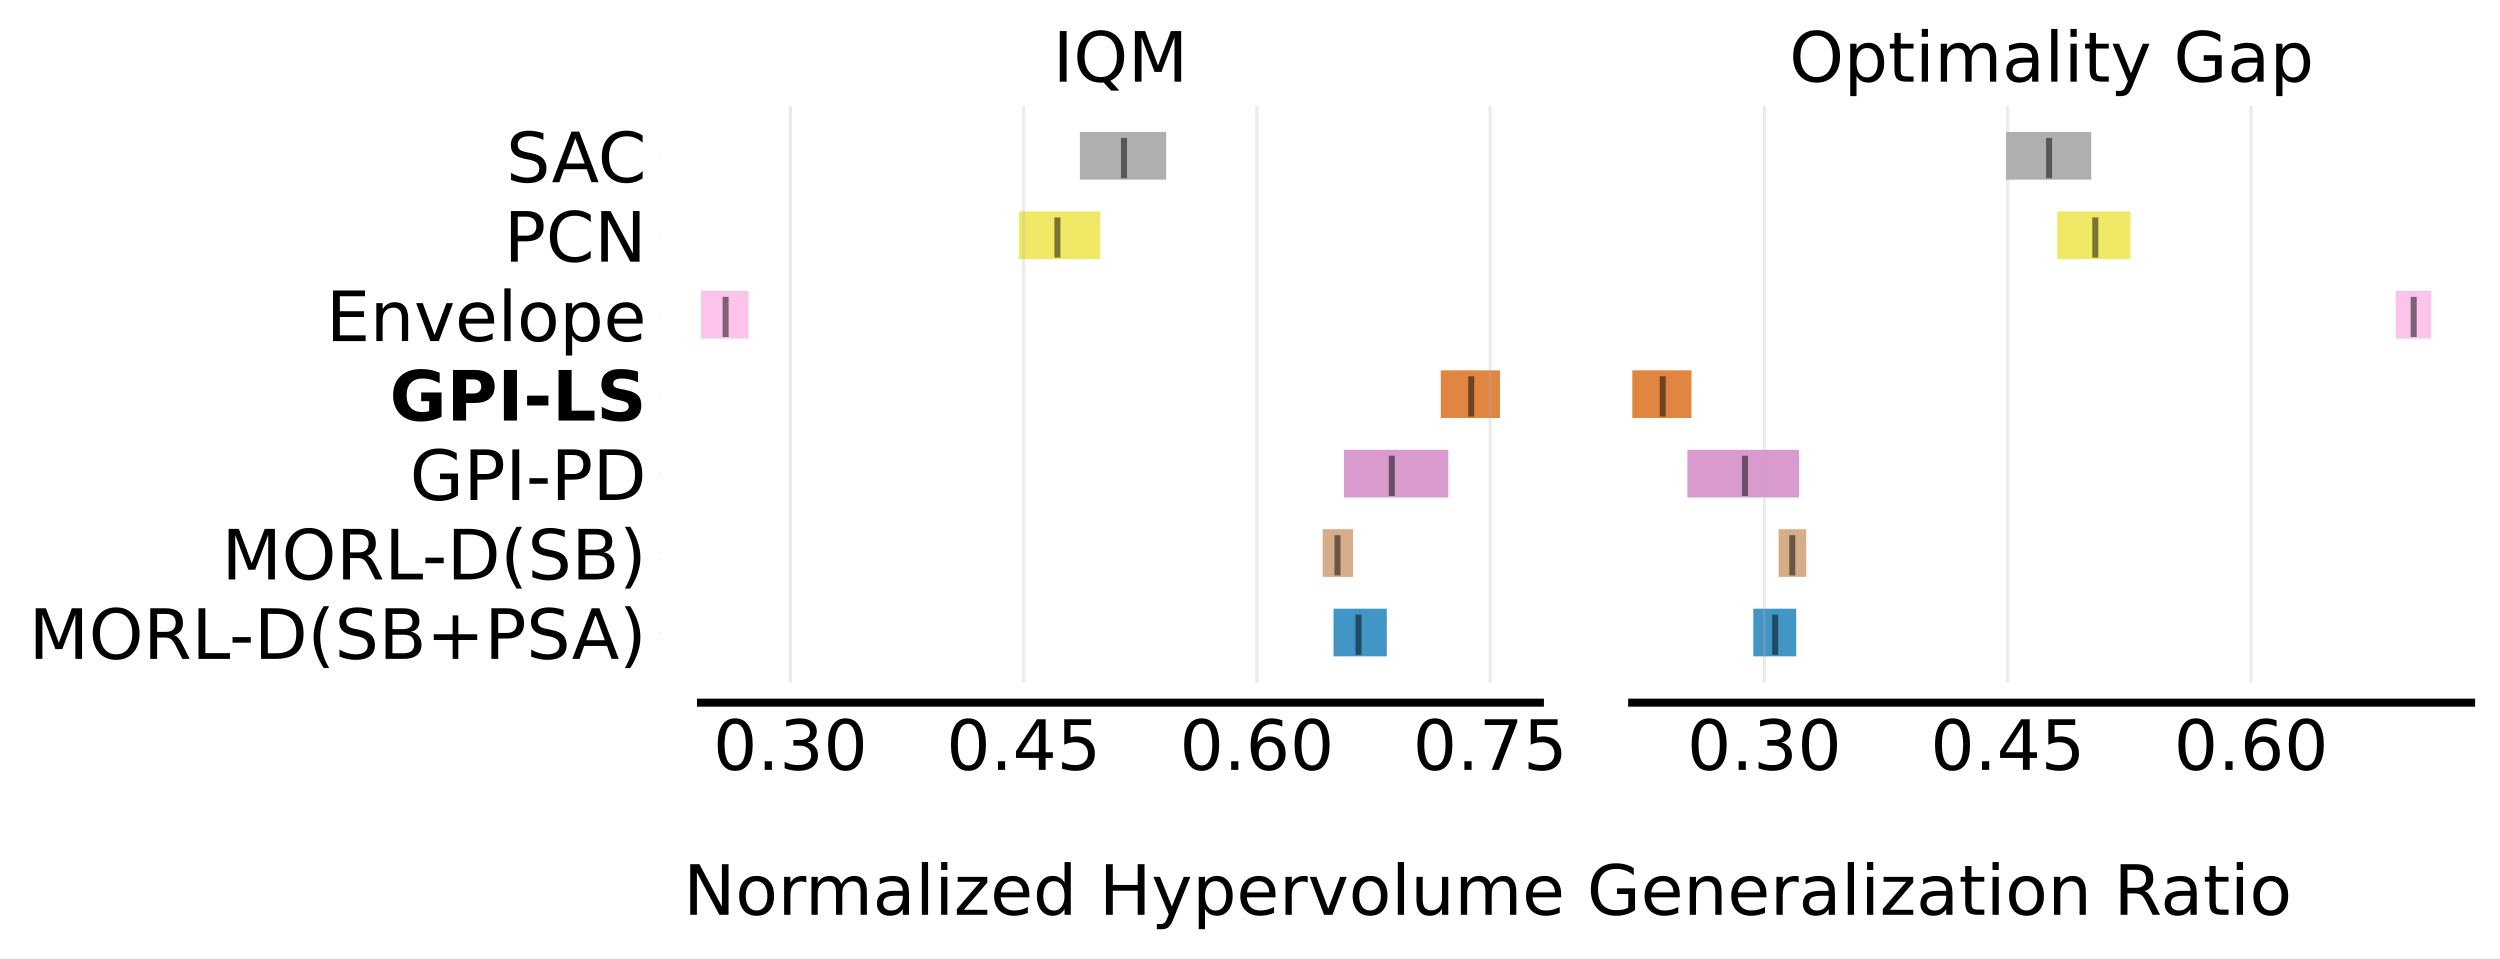
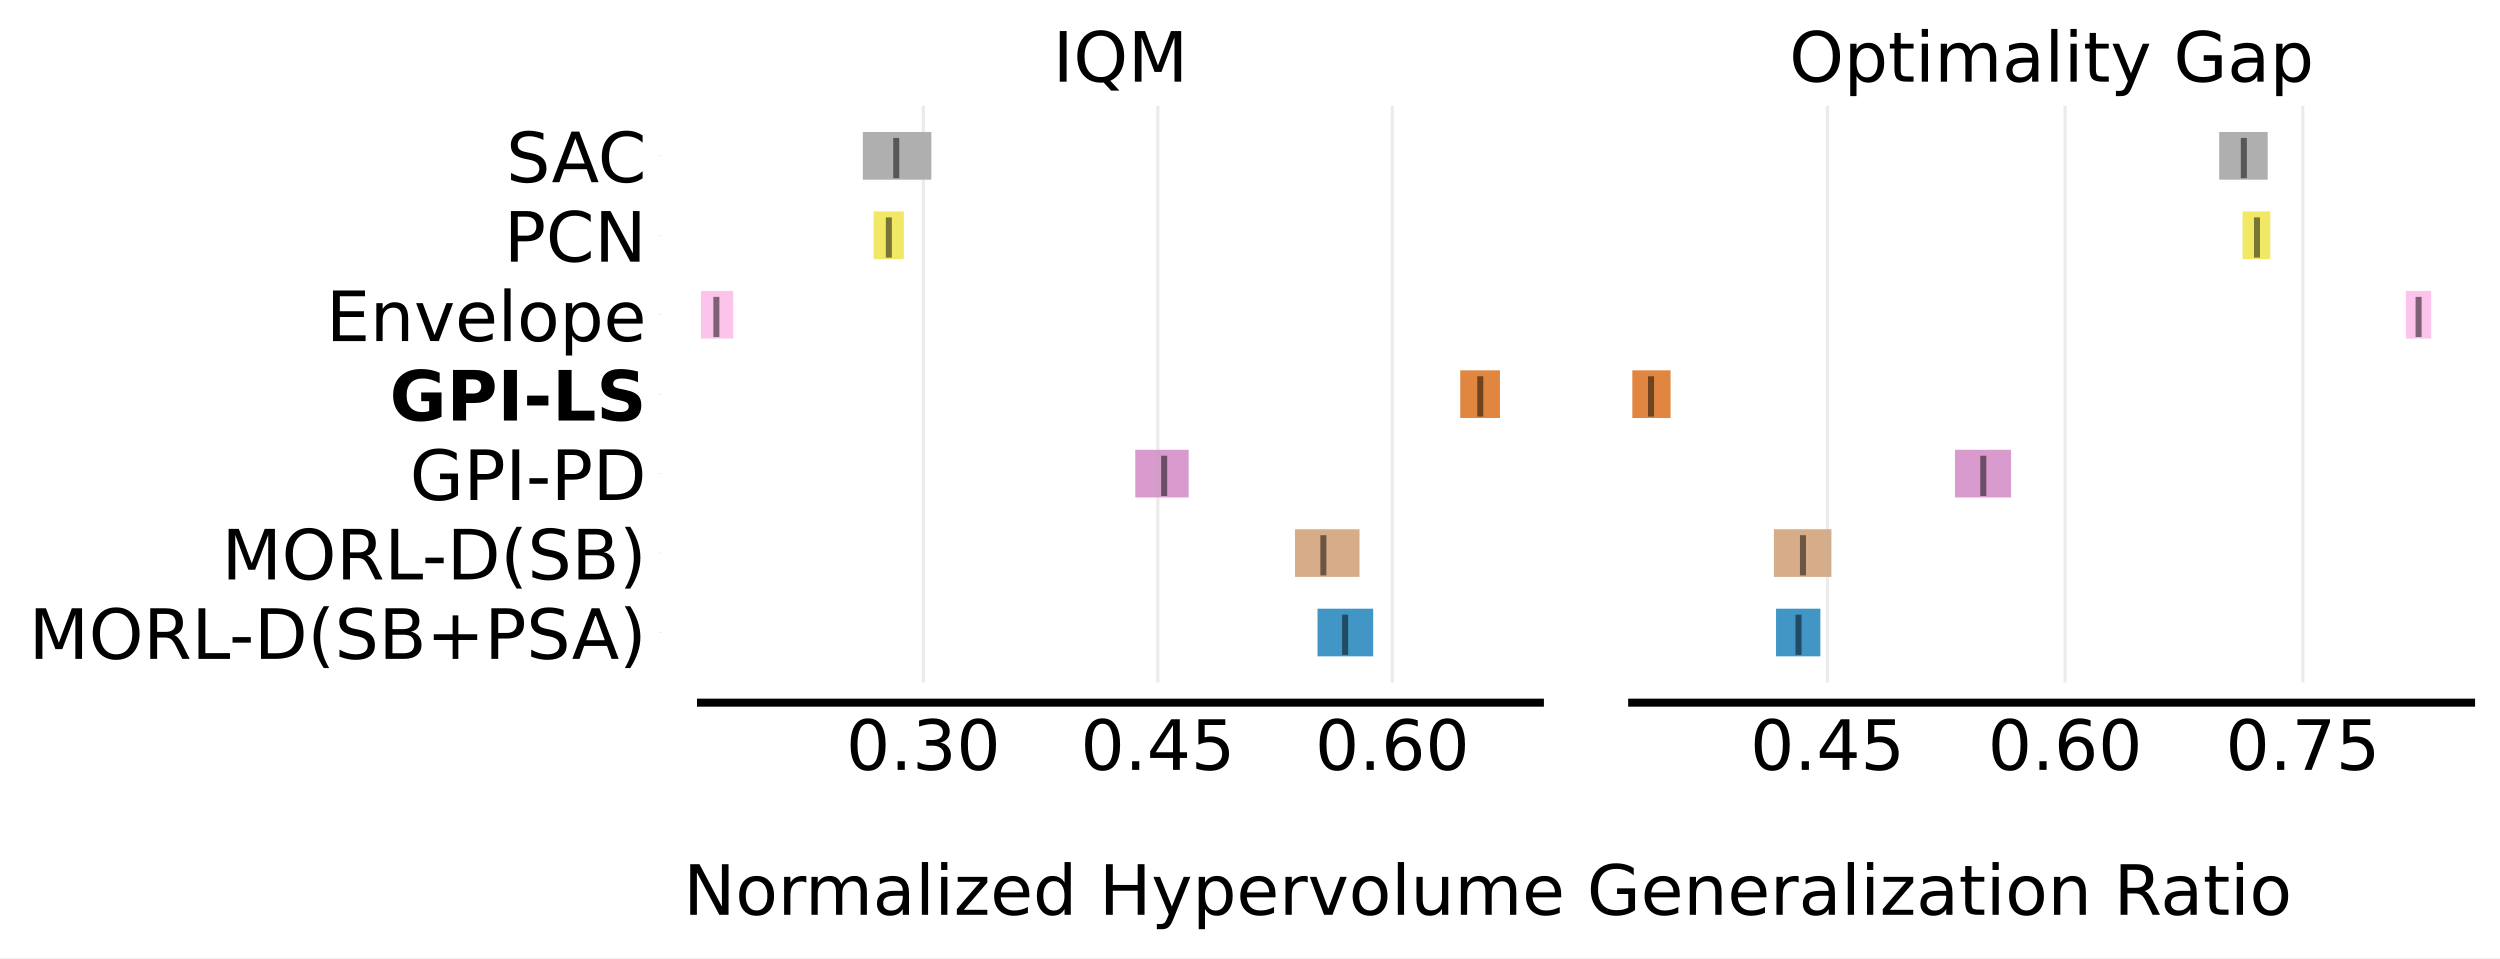
<svg xmlns="http://www.w3.org/2000/svg" xmlns:xlink="http://www.w3.org/1999/xlink" width="622.348pt" height="238.522pt" viewBox="0 0 622.348 238.522" version="1.1">
  <defs>
    <style type="text/css">*{stroke-linejoin: round; stroke-linecap: butt}</style>
  </defs>
  <g id="figure_1">
    <g id="patch_1">
      <path d="M 0 238.522  L 622.348 238.522  L 622.348 -0  L 0 -0  z " style="fill: #ffffff" />
    </g>
    <g id="axes_1">
      <g id="patch_2">
        <path d="M 174.508 169.92  L 383.342 169.92  L 383.342 26.33  L 174.508 26.33  z " style="fill: #ffffff" />
      </g>
      <g id="patch_3">
-         <path d="M 331.965 163.393  L 345.224 163.393  L 345.224 151.526  L 331.965 151.526  z " clip-path="url(#pfc6078302e)" style="fill: #0173b2; opacity: 0.75" />
+         <path d="M 327.982 163.393  L 341.837 163.393  L 341.837 151.526  L 327.982 151.526  z " clip-path="url(#p3b6cd6e5ee)" style="fill: #0173b2; opacity: 0.75" />
      </g>
      <g id="patch_4">
-         <path d="M 329.265 143.615  L 336.816 143.615  L 336.816 131.748  L 329.265 131.748  z " clip-path="url(#pfc6078302e)" style="fill: #ca9161; opacity: 0.75" />
+         <path d="M 322.375 143.615  L 338.439 143.615  L 338.439 131.748  L 322.375 131.748  z " clip-path="url(#p3b6cd6e5ee)" style="fill: #ca9161; opacity: 0.75" />
      </g>
      <g id="patch_5">
-         <path d="M 334.555 123.837  L 360.546 123.837  L 360.546 111.97  L 334.555 111.97  z " clip-path="url(#pfc6078302e)" style="fill: #cc78bc; opacity: 0.75" />
+         <path d="M 282.61 123.837  L 295.907 123.837  L 295.907 111.97  L 282.61 111.97  z " clip-path="url(#p3b6cd6e5ee)" style="fill: #cc78bc; opacity: 0.75" />
      </g>
      <g id="patch_6">
-         <path d="M 358.675 104.058  L 373.398 104.058  L 373.398 92.191  L 358.675 92.191  z " clip-path="url(#pfc6078302e)" style="fill: #d55e00; opacity: 0.75" />
+         <path d="M 363.511 104.058  L 373.398 104.058  L 373.398 92.191  L 363.511 92.191  z " clip-path="url(#p3b6cd6e5ee)" style="fill: #d55e00; opacity: 0.75" />
      </g>
      <g id="patch_7">
-         <path d="M 174.508 84.28  L 186.334 84.28  L 186.334 72.413  L 174.508 72.413  z " clip-path="url(#pfc6078302e)" style="fill: #fbafe4; opacity: 0.75" />
+         <path d="M 174.508 84.28  L 182.525 84.28  L 182.525 72.413  L 174.508 72.413  z " clip-path="url(#p3b6cd6e5ee)" style="fill: #fbafe4; opacity: 0.75" />
      </g>
      <g id="patch_8">
-         <path d="M 253.633 64.502  L 273.909 64.502  L 273.909 52.635  L 253.633 52.635  z " clip-path="url(#pfc6078302e)" style="fill: #ece133; opacity: 0.75" />
+         <path d="M 217.477 64.502  L 225 64.502  L 225 52.635  L 217.477 52.635  z " clip-path="url(#p3b6cd6e5ee)" style="fill: #ece133; opacity: 0.75" />
      </g>
      <g id="patch_9">
-         <path d="M 268.82 44.724  L 290.304 44.724  L 290.304 32.857  L 268.82 32.857  z " clip-path="url(#pfc6078302e)" style="fill: #949494; opacity: 0.75" />
+         <path d="M 214.789 44.724  L 231.854 44.724  L 231.854 32.857  L 214.789 32.857  z " clip-path="url(#p3b6cd6e5ee)" style="fill: #949494; opacity: 0.75" />
      </g>
      <g id="matplotlib.axis_1">
        <g id="xtick_1">
          <g id="line2d_1">
-             <path d="M 196.764 169.92  L 196.764 26.33  " clip-path="url(#pfc6078302e)" style="fill: none; stroke: #b0b0b0; stroke-opacity: 0.25; stroke-width: 0.8; stroke-linecap: square" />
+             <path d="M 229.849 169.92  L 229.849 26.33  " clip-path="url(#p3b6cd6e5ee)" style="fill: none; stroke: #b0b0b0; stroke-opacity: 0.25; stroke-width: 0.8; stroke-linecap: square" />
          </g>
          <g id="line2d_2">
            <defs>
-               <path id="mc281198653" d="M 0 0  L 0 0.1  " style="stroke: #000000; stroke-width: 0.1" />
+               <path id="m5f21272ab8" d="M 0 0  L 0 0.1  " style="stroke: #000000; stroke-width: 0.1" />
            </defs>
            <g>
-               <use xlink:href="#mc281198653" x="196.764" y="174.92" style="stroke: #000000; stroke-width: 0.1" />
+               <use xlink:href="#m5f21272ab8" x="229.849" y="174.92" style="stroke: #000000; stroke-width: 0.1" />
            </g>
          </g>
          <g id="text_1">
-             <g transform="translate(177.5261 191.6498) scale(0.1728 -0.1728)">
+             <g transform="translate(210.6111 191.6498) scale(0.1728 -0.1728)">
              <defs>
                <path id="DejaVuSans-30" d="M 2034 4250  Q 1547 4250 1301 3770  Q 1056 3291 1056 2328  Q 1056 1369 1301 889  Q 1547 409 2034 409  Q 2525 409 2770 889  Q 3016 1369 3016 2328  Q 3016 3291 2770 3770  Q 2525 4250 2034 4250  z M 2034 4750  Q 2819 4750 3233 4129  Q 3647 3509 3647 2328  Q 3647 1150 3233 529  Q 2819 -91 2034 -91  Q 1250 -91 836 529  Q 422 1150 422 2328  Q 422 3509 836 4129  Q 1250 4750 2034 4750  z " transform="scale(0.015625)" />
                <path id="DejaVuSans-2e" d="M 684 794  L 1344 794  L 1344 0  L 684 0  L 684 794  z " transform="scale(0.015625)" />
                <path id="DejaVuSans-33" d="M 2597 2516  Q 3050 2419 3304 2112  Q 3559 1806 3559 1356  Q 3559 666 3084 287  Q 2609 -91 1734 -91  Q 1441 -91 1130 -33  Q 819 25 488 141  L 488 750  Q 750 597 1062 519  Q 1375 441 1716 441  Q 2309 441 2620 675  Q 2931 909 2931 1356  Q 2931 1769 2642 2001  Q 2353 2234 1838 2234  L 1294 2234  L 1294 2753  L 1863 2753  Q 2328 2753 2575 2939  Q 2822 3125 2822 3475  Q 2822 3834 2567 4026  Q 2313 4219 1838 4219  Q 1578 4219 1281 4162  Q 984 4106 628 3988  L 628 4550  Q 988 4650 1302 4700  Q 1616 4750 1894 4750  Q 2613 4750 3031 4423  Q 3450 4097 3450 3541  Q 3450 3153 3228 2886  Q 3006 2619 2597 2516  z " transform="scale(0.015625)" />
              </defs>
              <use xlink:href="#DejaVuSans-30" />
              <use xlink:href="#DejaVuSans-2e" x="63.623" />
              <use xlink:href="#DejaVuSans-33" x="95.41" />
              <use xlink:href="#DejaVuSans-30" x="159.033" />
            </g>
          </g>
        </g>
        <g id="xtick_2">
          <g id="line2d_3">
-             <path d="M 254.824 169.92  L 254.824 26.33  " clip-path="url(#pfc6078302e)" style="fill: none; stroke: #b0b0b0; stroke-opacity: 0.25; stroke-width: 0.8; stroke-linecap: square" />
+             <path d="M 288.224 169.92  L 288.224 26.33  " clip-path="url(#p3b6cd6e5ee)" style="fill: none; stroke: #b0b0b0; stroke-opacity: 0.25; stroke-width: 0.8; stroke-linecap: square" />
          </g>
          <g id="line2d_4">
            <g>
-               <use xlink:href="#mc281198653" x="254.824" y="174.92" style="stroke: #000000; stroke-width: 0.1" />
+               <use xlink:href="#m5f21272ab8" x="288.224" y="174.92" style="stroke: #000000; stroke-width: 0.1" />
            </g>
          </g>
          <g id="text_2">
-             <g transform="translate(235.5868 191.6498) scale(0.1728 -0.1728)">
+             <g transform="translate(268.9861 191.6498) scale(0.1728 -0.1728)">
              <defs>
                <path id="DejaVuSans-34" d="M 2419 4116  L 825 1625  L 2419 1625  L 2419 4116  z M 2253 4666  L 3047 4666  L 3047 1625  L 3713 1625  L 3713 1100  L 3047 1100  L 3047 0  L 2419 0  L 2419 1100  L 313 1100  L 313 1709  L 2253 4666  z " transform="scale(0.015625)" />
                <path id="DejaVuSans-35" d="M 691 4666  L 3169 4666  L 3169 4134  L 1269 4134  L 1269 2991  Q 1406 3038 1543 3061  Q 1681 3084 1819 3084  Q 2600 3084 3056 2656  Q 3513 2228 3513 1497  Q 3513 744 3044 326  Q 2575 -91 1722 -91  Q 1428 -91 1123 -41  Q 819 9 494 109  L 494 744  Q 775 591 1075 516  Q 1375 441 1709 441  Q 2250 441 2565 725  Q 2881 1009 2881 1497  Q 2881 1984 2565 2268  Q 2250 2553 1709 2553  Q 1456 2553 1204 2497  Q 953 2441 691 2322  L 691 4666  z " transform="scale(0.015625)" />
              </defs>
              <use xlink:href="#DejaVuSans-30" />
              <use xlink:href="#DejaVuSans-2e" x="63.623" />
              <use xlink:href="#DejaVuSans-34" x="95.41" />
              <use xlink:href="#DejaVuSans-35" x="159.033" />
            </g>
          </g>
        </g>
        <g id="xtick_3">
          <g id="line2d_5">
-             <path d="M 312.885 169.92  L 312.885 26.33  " clip-path="url(#pfc6078302e)" style="fill: none; stroke: #b0b0b0; stroke-opacity: 0.25; stroke-width: 0.8; stroke-linecap: square" />
+             <path d="M 346.599 169.92  L 346.599 26.33  " clip-path="url(#p3b6cd6e5ee)" style="fill: none; stroke: #b0b0b0; stroke-opacity: 0.25; stroke-width: 0.8; stroke-linecap: square" />
          </g>
          <g id="line2d_6">
            <g>
-               <use xlink:href="#mc281198653" x="312.885" y="174.92" style="stroke: #000000; stroke-width: 0.1" />
+               <use xlink:href="#m5f21272ab8" x="346.599" y="174.92" style="stroke: #000000; stroke-width: 0.1" />
            </g>
          </g>
          <g id="text_3">
-             <g transform="translate(293.6475 191.6498) scale(0.1728 -0.1728)">
+             <g transform="translate(327.361 191.6498) scale(0.1728 -0.1728)">
              <defs>
                <path id="DejaVuSans-36" d="M 2113 2584  Q 1688 2584 1439 2293  Q 1191 2003 1191 1497  Q 1191 994 1439 701  Q 1688 409 2113 409  Q 2538 409 2786 701  Q 3034 994 3034 1497  Q 3034 2003 2786 2293  Q 2538 2584 2113 2584  z M 3366 4563  L 3366 3988  Q 3128 4100 2886 4159  Q 2644 4219 2406 4219  Q 1781 4219 1451 3797  Q 1122 3375 1075 2522  Q 1259 2794 1537 2939  Q 1816 3084 2150 3084  Q 2853 3084 3261 2657  Q 3669 2231 3669 1497  Q 3669 778 3244 343  Q 2819 -91 2113 -91  Q 1303 -91 875 529  Q 447 1150 447 2328  Q 447 3434 972 4092  Q 1497 4750 2381 4750  Q 2619 4750 2861 4703  Q 3103 4656 3366 4563  z " transform="scale(0.015625)" />
              </defs>
              <use xlink:href="#DejaVuSans-30" />
              <use xlink:href="#DejaVuSans-2e" x="63.623" />
              <use xlink:href="#DejaVuSans-36" x="95.41" />
              <use xlink:href="#DejaVuSans-30" x="159.033" />
            </g>
          </g>
        </g>
-         <g id="xtick_4">
-           <g id="line2d_7">
-             <path d="M 370.946 169.92  L 370.946 26.33  " clip-path="url(#pfc6078302e)" style="fill: none; stroke: #b0b0b0; stroke-opacity: 0.25; stroke-width: 0.8; stroke-linecap: square" />
-           </g>
-           <g id="line2d_8">
-             <g>
-               <use xlink:href="#mc281198653" x="370.946" y="174.92" style="stroke: #000000; stroke-width: 0.1" />
-             </g>
-           </g>
-           <g id="text_4">
-             <g transform="translate(351.7083 191.6498) scale(0.1728 -0.1728)">
-               <defs>
-                 <path id="DejaVuSans-37" d="M 525 4666  L 3525 4666  L 3525 4397  L 1831 0  L 1172 0  L 2766 4134  L 525 4134  L 525 4666  z " transform="scale(0.015625)" />
-               </defs>
-               <use xlink:href="#DejaVuSans-30" />
-               <use xlink:href="#DejaVuSans-2e" x="63.623" />
-               <use xlink:href="#DejaVuSans-37" x="95.41" />
-               <use xlink:href="#DejaVuSans-35" x="159.033" />
-             </g>
-           </g>
-         </g>
      </g>
      <g id="matplotlib.axis_2">
        <g id="ytick_1">
-           <g id="line2d_9">
+           <g id="line2d_7">
            <defs>
-               <path id="mb3bf7d1592" d="M 0 0  L -0.1 0  " style="stroke: #000000; stroke-width: 0.1" />
+               <path id="mbfc3650e0e" d="M 0 0  L -0.1 0  " style="stroke: #000000; stroke-width: 0.1" />
            </defs>
            <g>
-               <use xlink:href="#mb3bf7d1592" x="164.508" y="157.459" style="stroke: #000000; stroke-width: 0.1" />
-             </g>
-           </g>
-           <g id="text_5">
+               <use xlink:href="#mbfc3650e0e" x="164.508" y="157.459" style="stroke: #000000; stroke-width: 0.1" />
+             </g>
+           </g>
+           <g id="text_4">
            <g transform="translate(7.2 164.0245) scale(0.1728 -0.1728)">
              <defs>
                <path id="DejaVuSans-4d" d="M 628 4666  L 1569 4666  L 2759 1491  L 3956 4666  L 4897 4666  L 4897 0  L 4281 0  L 4281 4097  L 3078 897  L 2444 897  L 1241 4097  L 1241 0  L 628 0  L 628 4666  z " transform="scale(0.015625)" />
                <path id="DejaVuSans-4f" d="M 2522 4238  Q 1834 4238 1429 3725  Q 1025 3213 1025 2328  Q 1025 1447 1429 934  Q 1834 422 2522 422  Q 3209 422 3611 934  Q 4013 1447 4013 2328  Q 4013 3213 3611 3725  Q 3209 4238 2522 4238  z M 2522 4750  Q 3503 4750 4090 4092  Q 4678 3434 4678 2328  Q 4678 1225 4090 567  Q 3503 -91 2522 -91  Q 1538 -91 948 565  Q 359 1222 359 2328  Q 359 3434 948 4092  Q 1538 4750 2522 4750  z " transform="scale(0.015625)" />
                <path id="DejaVuSans-52" d="M 2841 2188  Q 3044 2119 3236 1894  Q 3428 1669 3622 1275  L 4263 0  L 3584 0  L 2988 1197  Q 2756 1666 2539 1819  Q 2322 1972 1947 1972  L 1259 1972  L 1259 0  L 628 0  L 628 4666  L 2053 4666  Q 2853 4666 3247 4331  Q 3641 3997 3641 3322  Q 3641 2881 3436 2590  Q 3231 2300 2841 2188  z M 1259 4147  L 1259 2491  L 2053 2491  Q 2509 2491 2742 2702  Q 2975 2913 2975 3322  Q 2975 3731 2742 3939  Q 2509 4147 2053 4147  L 1259 4147  z " transform="scale(0.015625)" />
                <path id="DejaVuSans-4c" d="M 628 4666  L 1259 4666  L 1259 531  L 3531 531  L 3531 0  L 628 0  L 628 4666  z " transform="scale(0.015625)" />
                <path id="DejaVuSans-2d" d="M 313 2009  L 1997 2009  L 1997 1497  L 313 1497  L 313 2009  z " transform="scale(0.015625)" />
                <path id="DejaVuSans-44" d="M 1259 4147  L 1259 519  L 2022 519  Q 2988 519 3436 956  Q 3884 1394 3884 2338  Q 3884 3275 3436 3711  Q 2988 4147 2022 4147  L 1259 4147  z M 628 4666  L 1925 4666  Q 3281 4666 3915 4102  Q 4550 3538 4550 2338  Q 4550 1131 3912 565  Q 3275 0 1925 0  L 628 0  L 628 4666  z " transform="scale(0.015625)" />
                <path id="DejaVuSans-28" d="M 1984 4856  Q 1566 4138 1362 3434  Q 1159 2731 1159 2009  Q 1159 1288 1364 580  Q 1569 -128 1984 -844  L 1484 -844  Q 1016 -109 783 600  Q 550 1309 550 2009  Q 550 2706 781 3412  Q 1013 4119 1484 4856  L 1984 4856  z " transform="scale(0.015625)" />
                <path id="DejaVuSans-53" d="M 3425 4513  L 3425 3897  Q 3066 4069 2747 4153  Q 2428 4238 2131 4238  Q 1616 4238 1336 4038  Q 1056 3838 1056 3469  Q 1056 3159 1242 3001  Q 1428 2844 1947 2747  L 2328 2669  Q 3034 2534 3370 2195  Q 3706 1856 3706 1288  Q 3706 609 3251 259  Q 2797 -91 1919 -91  Q 1588 -91 1214 -16  Q 841 59 441 206  L 441 856  Q 825 641 1194 531  Q 1563 422 1919 422  Q 2459 422 2753 634  Q 3047 847 3047 1241  Q 3047 1584 2836 1778  Q 2625 1972 2144 2069  L 1759 2144  Q 1053 2284 737 2584  Q 422 2884 422 3419  Q 422 4038 858 4394  Q 1294 4750 2059 4750  Q 2388 4750 2728 4690  Q 3069 4631 3425 4513  z " transform="scale(0.015625)" />
                <path id="DejaVuSans-42" d="M 1259 2228  L 1259 519  L 2272 519  Q 2781 519 3026 730  Q 3272 941 3272 1375  Q 3272 1813 3026 2020  Q 2781 2228 2272 2228  L 1259 2228  z M 1259 4147  L 1259 2741  L 2194 2741  Q 2656 2741 2882 2914  Q 3109 3088 3109 3444  Q 3109 3797 2882 3972  Q 2656 4147 2194 4147  L 1259 4147  z M 628 4666  L 2241 4666  Q 2963 4666 3353 4366  Q 3744 4066 3744 3513  Q 3744 3084 3544 2831  Q 3344 2578 2956 2516  Q 3422 2416 3680 2098  Q 3938 1781 3938 1306  Q 3938 681 3513 340  Q 3088 0 2303 0  L 628 0  L 628 4666  z " transform="scale(0.015625)" />
                <path id="DejaVuSans-2b" d="M 2944 4013  L 2944 2272  L 4684 2272  L 4684 1741  L 2944 1741  L 2944 0  L 2419 0  L 2419 1741  L 678 1741  L 678 2272  L 2419 2272  L 2419 4013  L 2944 4013  z " transform="scale(0.015625)" />
                <path id="DejaVuSans-50" d="M 1259 4147  L 1259 2394  L 2053 2394  Q 2494 2394 2734 2622  Q 2975 2850 2975 3272  Q 2975 3691 2734 3919  Q 2494 4147 2053 4147  L 1259 4147  z M 628 4666  L 2053 4666  Q 2838 4666 3239 4311  Q 3641 3956 3641 3272  Q 3641 2581 3239 2228  Q 2838 1875 2053 1875  L 1259 1875  L 1259 0  L 628 0  L 628 4666  z " transform="scale(0.015625)" />
                <path id="DejaVuSans-41" d="M 2188 4044  L 1331 1722  L 3047 1722  L 2188 4044  z M 1831 4666  L 2547 4666  L 4325 0  L 3669 0  L 3244 1197  L 1141 1197  L 716 0  L 50 0  L 1831 4666  z " transform="scale(0.015625)" />
                <path id="DejaVuSans-29" d="M 513 4856  L 1013 4856  Q 1481 4119 1714 3412  Q 1947 2706 1947 2009  Q 1947 1309 1714 600  Q 1481 -109 1013 -844  L 513 -844  Q 928 -128 1133 580  Q 1338 1288 1338 2009  Q 1338 2731 1133 3434  Q 928 4138 513 4856  z " transform="scale(0.015625)" />
              </defs>
              <use xlink:href="#DejaVuSans-4d" />
              <use xlink:href="#DejaVuSans-4f" x="86.279" />
              <use xlink:href="#DejaVuSans-52" x="164.99" />
              <use xlink:href="#DejaVuSans-4c" x="234.473" />
              <use xlink:href="#DejaVuSans-2d" x="288.436" />
              <use xlink:href="#DejaVuSans-44" x="324.52" />
              <use xlink:href="#DejaVuSans-28" x="401.521" />
              <use xlink:href="#DejaVuSans-53" x="440.535" />
              <use xlink:href="#DejaVuSans-42" x="504.012" />
              <use xlink:href="#DejaVuSans-2b" x="572.615" />
              <use xlink:href="#DejaVuSans-50" x="656.404" />
              <use xlink:href="#DejaVuSans-53" x="716.707" />
              <use xlink:href="#DejaVuSans-41" x="782.059" />
              <use xlink:href="#DejaVuSans-29" x="850.467" />
            </g>
          </g>
        </g>
        <g id="ytick_2">
-           <g id="line2d_10">
-             <g>
-               <use xlink:href="#mb3bf7d1592" x="164.508" y="137.681" style="stroke: #000000; stroke-width: 0.1" />
-             </g>
-           </g>
-           <g id="text_6">
+           <g id="line2d_8">
+             <g>
+               <use xlink:href="#mbfc3650e0e" x="164.508" y="137.681" style="stroke: #000000; stroke-width: 0.1" />
+             </g>
+           </g>
+           <g id="text_5">
            <g transform="translate(55.2141 144.2463) scale(0.1728 -0.1728)">
              <use xlink:href="#DejaVuSans-4d" />
              <use xlink:href="#DejaVuSans-4f" x="86.279" />
              <use xlink:href="#DejaVuSans-52" x="164.99" />
              <use xlink:href="#DejaVuSans-4c" x="234.473" />
              <use xlink:href="#DejaVuSans-2d" x="288.436" />
              <use xlink:href="#DejaVuSans-44" x="324.52" />
              <use xlink:href="#DejaVuSans-28" x="401.521" />
              <use xlink:href="#DejaVuSans-53" x="440.535" />
              <use xlink:href="#DejaVuSans-42" x="504.012" />
              <use xlink:href="#DejaVuSans-29" x="572.615" />
            </g>
          </g>
        </g>
        <g id="ytick_3">
-           <g id="line2d_11">
-             <g>
-               <use xlink:href="#mb3bf7d1592" x="164.508" y="117.903" style="stroke: #000000; stroke-width: 0.1" />
-             </g>
-           </g>
-           <g id="text_7">
+           <g id="line2d_9">
+             <g>
+               <use xlink:href="#mbfc3650e0e" x="164.508" y="117.903" style="stroke: #000000; stroke-width: 0.1" />
+             </g>
+           </g>
+           <g id="text_6">
            <g transform="translate(102.0429 124.4681) scale(0.1728 -0.1728)">
              <defs>
                <path id="DejaVuSans-47" d="M 3809 666  L 3809 1919  L 2778 1919  L 2778 2438  L 4434 2438  L 4434 434  Q 4069 175 3628 42  Q 3188 -91 2688 -91  Q 1594 -91 976 548  Q 359 1188 359 2328  Q 359 3472 976 4111  Q 1594 4750 2688 4750  Q 3144 4750 3555 4637  Q 3966 4525 4313 4306  L 4313 3634  Q 3963 3931 3569 4081  Q 3175 4231 2741 4231  Q 1884 4231 1454 3753  Q 1025 3275 1025 2328  Q 1025 1384 1454 906  Q 1884 428 2741 428  Q 3075 428 3337 486  Q 3600 544 3809 666  z " transform="scale(0.015625)" />
                <path id="DejaVuSans-49" d="M 628 4666  L 1259 4666  L 1259 0  L 628 0  L 628 4666  z " transform="scale(0.015625)" />
              </defs>
              <use xlink:href="#DejaVuSans-47" />
              <use xlink:href="#DejaVuSans-50" x="77.49" />
              <use xlink:href="#DejaVuSans-49" x="137.793" />
              <use xlink:href="#DejaVuSans-2d" x="167.285" />
              <use xlink:href="#DejaVuSans-50" x="203.369" />
              <use xlink:href="#DejaVuSans-44" x="263.672" />
            </g>
          </g>
        </g>
        <g id="ytick_4">
-           <g id="line2d_12">
-             <g>
-               <use xlink:href="#mb3bf7d1592" x="164.508" y="98.125" style="stroke: #000000; stroke-width: 0.1" />
-             </g>
-           </g>
-           <g id="text_8">
+           <g id="line2d_10">
+             <g>
+               <use xlink:href="#mbfc3650e0e" x="164.508" y="98.125" style="stroke: #000000; stroke-width: 0.1" />
+             </g>
+           </g>
+           <g id="text_7">
            <g transform="translate(97.0047 104.6899) scale(0.1728 -0.1728)">
              <defs>
                <path id="DejaVuSans-Bold-47" d="M 4781 347  Q 4331 128 3847 18  Q 3363 -91 2847 -91  Q 1681 -91 1000 561  Q 319 1213 319 2328  Q 319 3456 1012 4103  Q 1706 4750 2913 4750  Q 3378 4750 3804 4662  Q 4231 4575 4609 4403  L 4609 3438  Q 4219 3659 3833 3768  Q 3447 3878 3059 3878  Q 2341 3878 1952 3476  Q 1563 3075 1563 2328  Q 1563 1588 1938 1184  Q 2313 781 3003 781  Q 3191 781 3352 804  Q 3513 828 3641 878  L 3641 1784  L 2906 1784  L 2906 2591  L 4781 2591  L 4781 347  z " transform="scale(0.015625)" />
                <path id="DejaVuSans-Bold-50" d="M 588 4666  L 2584 4666  Q 3475 4666 3951 4270  Q 4428 3875 4428 3144  Q 4428 2409 3951 2014  Q 3475 1619 2584 1619  L 1791 1619  L 1791 0  L 588 0  L 588 4666  z M 1791 3794  L 1791 2491  L 2456 2491  Q 2806 2491 2997 2661  Q 3188 2831 3188 3144  Q 3188 3456 2997 3625  Q 2806 3794 2456 3794  L 1791 3794  z " transform="scale(0.015625)" />
                <path id="DejaVuSans-Bold-49" d="M 588 4666  L 1791 4666  L 1791 0  L 588 0  L 588 4666  z " transform="scale(0.015625)" />
                <path id="DejaVuSans-Bold-2d" d="M 347 2297  L 2309 2297  L 2309 1388  L 347 1388  L 347 2297  z " transform="scale(0.015625)" />
                <path id="DejaVuSans-Bold-4c" d="M 588 4666  L 1791 4666  L 1791 909  L 3903 909  L 3903 0  L 588 0  L 588 4666  z " transform="scale(0.015625)" />
                <path id="DejaVuSans-Bold-53" d="M 3834 4519  L 3834 3531  Q 3450 3703 3084 3790  Q 2719 3878 2394 3878  Q 1963 3878 1756 3759  Q 1550 3641 1550 3391  Q 1550 3203 1689 3098  Q 1828 2994 2194 2919  L 2706 2816  Q 3484 2659 3812 2340  Q 4141 2022 4141 1434  Q 4141 663 3683 286  Q 3225 -91 2284 -91  Q 1841 -91 1394 -6  Q 947 78 500 244  L 500 1259  Q 947 1022 1364 901  Q 1781 781 2169 781  Q 2563 781 2772 912  Q 2981 1044 2981 1288  Q 2981 1506 2839 1625  Q 2697 1744 2272 1838  L 1806 1941  Q 1106 2091 782 2419  Q 459 2747 459 3303  Q 459 4000 909 4375  Q 1359 4750 2203 4750  Q 2588 4750 2994 4692  Q 3400 4634 3834 4519  z " transform="scale(0.015625)" />
              </defs>
              <use xlink:href="#DejaVuSans-Bold-47" />
              <use xlink:href="#DejaVuSans-Bold-50" x="82.08" />
              <use xlink:href="#DejaVuSans-Bold-49" x="155.371" />
              <use xlink:href="#DejaVuSans-Bold-2d" x="192.578" />
              <use xlink:href="#DejaVuSans-Bold-4c" x="234.082" />
              <use xlink:href="#DejaVuSans-Bold-53" x="297.803" />
            </g>
          </g>
        </g>
        <g id="ytick_5">
-           <g id="line2d_13">
-             <g>
-               <use xlink:href="#mb3bf7d1592" x="164.508" y="78.347" style="stroke: #000000; stroke-width: 0.1" />
-             </g>
-           </g>
-           <g id="text_9">
+           <g id="line2d_11">
+             <g>
+               <use xlink:href="#mbfc3650e0e" x="164.508" y="78.347" style="stroke: #000000; stroke-width: 0.1" />
+             </g>
+           </g>
+           <g id="text_8">
            <g transform="translate(81.2016 84.91177) scale(0.1728 -0.1728)">
              <defs>
                <path id="DejaVuSans-45" d="M 628 4666  L 3578 4666  L 3578 4134  L 1259 4134  L 1259 2753  L 3481 2753  L 3481 2222  L 1259 2222  L 1259 531  L 3634 531  L 3634 0  L 628 0  L 628 4666  z " transform="scale(0.015625)" />
                <path id="DejaVuSans-6e" d="M 3513 2113  L 3513 0  L 2938 0  L 2938 2094  Q 2938 2591 2744 2837  Q 2550 3084 2163 3084  Q 1697 3084 1428 2787  Q 1159 2491 1159 1978  L 1159 0  L 581 0  L 581 3500  L 1159 3500  L 1159 2956  Q 1366 3272 1645 3428  Q 1925 3584 2291 3584  Q 2894 3584 3203 3211  Q 3513 2838 3513 2113  z " transform="scale(0.015625)" />
                <path id="DejaVuSans-76" d="M 191 3500  L 800 3500  L 1894 563  L 2988 3500  L 3597 3500  L 2284 0  L 1503 0  L 191 3500  z " transform="scale(0.015625)" />
                <path id="DejaVuSans-65" d="M 3597 1894  L 3597 1613  L 953 1613  Q 991 1019 1311 708  Q 1631 397 2203 397  Q 2534 397 2845 478  Q 3156 559 3463 722  L 3463 178  Q 3153 47 2828 -22  Q 2503 -91 2169 -91  Q 1331 -91 842 396  Q 353 884 353 1716  Q 353 2575 817 3079  Q 1281 3584 2069 3584  Q 2775 3584 3186 3129  Q 3597 2675 3597 1894  z M 3022 2063  Q 3016 2534 2758 2815  Q 2500 3097 2075 3097  Q 1594 3097 1305 2825  Q 1016 2553 972 2059  L 3022 2063  z " transform="scale(0.015625)" />
                <path id="DejaVuSans-6c" d="M 603 4863  L 1178 4863  L 1178 0  L 603 0  L 603 4863  z " transform="scale(0.015625)" />
                <path id="DejaVuSans-6f" d="M 1959 3097  Q 1497 3097 1228 2736  Q 959 2375 959 1747  Q 959 1119 1226 758  Q 1494 397 1959 397  Q 2419 397 2687 759  Q 2956 1122 2956 1747  Q 2956 2369 2687 2733  Q 2419 3097 1959 3097  z M 1959 3584  Q 2709 3584 3137 3096  Q 3566 2609 3566 1747  Q 3566 888 3137 398  Q 2709 -91 1959 -91  Q 1206 -91 779 398  Q 353 888 353 1747  Q 353 2609 779 3096  Q 1206 3584 1959 3584  z " transform="scale(0.015625)" />
                <path id="DejaVuSans-70" d="M 1159 525  L 1159 -1331  L 581 -1331  L 581 3500  L 1159 3500  L 1159 2969  Q 1341 3281 1617 3432  Q 1894 3584 2278 3584  Q 2916 3584 3314 3078  Q 3713 2572 3713 1747  Q 3713 922 3314 415  Q 2916 -91 2278 -91  Q 1894 -91 1617 61  Q 1341 213 1159 525  z M 3116 1747  Q 3116 2381 2855 2742  Q 2594 3103 2138 3103  Q 1681 3103 1420 2742  Q 1159 2381 1159 1747  Q 1159 1113 1420 752  Q 1681 391 2138 391  Q 2594 391 2855 752  Q 3116 1113 3116 1747  z " transform="scale(0.015625)" />
              </defs>
              <use xlink:href="#DejaVuSans-45" />
              <use xlink:href="#DejaVuSans-6e" x="63.184" />
              <use xlink:href="#DejaVuSans-76" x="126.562" />
              <use xlink:href="#DejaVuSans-65" x="185.742" />
              <use xlink:href="#DejaVuSans-6c" x="247.266" />
              <use xlink:href="#DejaVuSans-6f" x="275.049" />
              <use xlink:href="#DejaVuSans-70" x="336.23" />
              <use xlink:href="#DejaVuSans-65" x="399.707" />
            </g>
          </g>
        </g>
        <g id="ytick_6">
-           <g id="line2d_14">
-             <g>
-               <use xlink:href="#mb3bf7d1592" x="164.508" y="58.569" style="stroke: #000000; stroke-width: 0.1" />
-             </g>
-           </g>
-           <g id="text_10">
+           <g id="line2d_12">
+             <g>
+               <use xlink:href="#mbfc3650e0e" x="164.508" y="58.569" style="stroke: #000000; stroke-width: 0.1" />
+             </g>
+           </g>
+           <g id="text_9">
            <g transform="translate(125.4951 65.13359) scale(0.1728 -0.1728)">
              <defs>
                <path id="DejaVuSans-43" d="M 4122 4306  L 4122 3641  Q 3803 3938 3442 4084  Q 3081 4231 2675 4231  Q 1875 4231 1450 3742  Q 1025 3253 1025 2328  Q 1025 1406 1450 917  Q 1875 428 2675 428  Q 3081 428 3442 575  Q 3803 722 4122 1019  L 4122 359  Q 3791 134 3420 21  Q 3050 -91 2638 -91  Q 1578 -91 968 557  Q 359 1206 359 2328  Q 359 3453 968 4101  Q 1578 4750 2638 4750  Q 3056 4750 3426 4639  Q 3797 4528 4122 4306  z " transform="scale(0.015625)" />
                <path id="DejaVuSans-4e" d="M 628 4666  L 1478 4666  L 3547 763  L 3547 4666  L 4159 4666  L 4159 0  L 3309 0  L 1241 3903  L 1241 0  L 628 0  L 628 4666  z " transform="scale(0.015625)" />
              </defs>
              <use xlink:href="#DejaVuSans-50" />
              <use xlink:href="#DejaVuSans-43" x="60.303" />
              <use xlink:href="#DejaVuSans-4e" x="130.127" />
            </g>
          </g>
        </g>
        <g id="ytick_7">
-           <g id="line2d_15">
-             <g>
-               <use xlink:href="#mb3bf7d1592" x="164.508" y="38.79" style="stroke: #000000; stroke-width: 0.1" />
-             </g>
-           </g>
-           <g id="text_11">
+           <g id="line2d_13">
+             <g>
+               <use xlink:href="#mbfc3650e0e" x="164.508" y="38.79" style="stroke: #000000; stroke-width: 0.1" />
+             </g>
+           </g>
+           <g id="text_10">
            <g transform="translate(126.0297 45.3554) scale(0.1728 -0.1728)">
              <use xlink:href="#DejaVuSans-53" />
              <use xlink:href="#DejaVuSans-41" x="65.352" />
              <use xlink:href="#DejaVuSans-43" x="132.01" />
            </g>
          </g>
        </g>
      </g>
      <g id="LineCollection_1">
-         <path d="M 338.186 163.022  L 338.186 153.009  " clip-path="url(#pfc6078302e)" style="fill: none; stroke: #000000; stroke-opacity: 0.5; stroke-width: 1.5" />
+         <path d="M 334.849 163.022  L 334.849 153.009  " clip-path="url(#p3b6cd6e5ee)" style="fill: none; stroke: #000000; stroke-opacity: 0.5; stroke-width: 1.5" />
      </g>
      <g id="LineCollection_2">
-         <path d="M 332.954 143.244  L 332.954 133.231  " clip-path="url(#pfc6078302e)" style="fill: none; stroke: #000000; stroke-opacity: 0.5; stroke-width: 1.5" />
+         <path d="M 329.439 143.244  L 329.439 133.231  " clip-path="url(#p3b6cd6e5ee)" style="fill: none; stroke: #000000; stroke-opacity: 0.5; stroke-width: 1.5" />
      </g>
      <g id="LineCollection_3">
-         <path d="M 346.476 123.466  L 346.476 113.453  " clip-path="url(#pfc6078302e)" style="fill: none; stroke: #000000; stroke-opacity: 0.5; stroke-width: 1.5" />
+         <path d="M 289.803 123.466  L 289.803 113.453  " clip-path="url(#p3b6cd6e5ee)" style="fill: none; stroke: #000000; stroke-opacity: 0.5; stroke-width: 1.5" />
      </g>
      <g id="LineCollection_4">
-         <path d="M 366.242 103.688  L 366.242 93.675  " clip-path="url(#pfc6078302e)" style="fill: none; stroke: #000000; stroke-opacity: 0.5; stroke-width: 1.5" />
+         <path d="M 368.502 103.688  L 368.502 93.675  " clip-path="url(#p3b6cd6e5ee)" style="fill: none; stroke: #000000; stroke-opacity: 0.5; stroke-width: 1.5" />
      </g>
      <g id="LineCollection_5">
-         <path d="M 180.631 83.909  L 180.631 73.897  " clip-path="url(#pfc6078302e)" style="fill: none; stroke: #000000; stroke-opacity: 0.5; stroke-width: 1.5" />
+         <path d="M 178.333 83.909  L 178.333 73.897  " clip-path="url(#p3b6cd6e5ee)" style="fill: none; stroke: #000000; stroke-opacity: 0.5; stroke-width: 1.5" />
      </g>
      <g id="LineCollection_6">
-         <path d="M 263.232 64.131  L 263.232 54.118  " clip-path="url(#pfc6078302e)" style="fill: none; stroke: #000000; stroke-opacity: 0.5; stroke-width: 1.5" />
+         <path d="M 221.269 64.131  L 221.269 54.118  " clip-path="url(#p3b6cd6e5ee)" style="fill: none; stroke: #000000; stroke-opacity: 0.5; stroke-width: 1.5" />
      </g>
      <g id="LineCollection_7">
-         <path d="M 279.81 44.353  L 279.81 34.34  " clip-path="url(#pfc6078302e)" style="fill: none; stroke: #000000; stroke-opacity: 0.5; stroke-width: 1.5" />
+         <path d="M 223.112 44.353  L 223.112 34.34  " clip-path="url(#p3b6cd6e5ee)" style="fill: none; stroke: #000000; stroke-opacity: 0.5; stroke-width: 1.5" />
      </g>
      <g id="patch_10">
        <path d="M 174.508 174.92  L 383.342 174.92  " style="fill: none; stroke: #000000; stroke-width: 2; stroke-linejoin: miter; stroke-linecap: square" />
      </g>
-       <g id="text_12">
+       <g id="text_11">
        <g transform="translate(262.1206 20.3301) scale(0.1728 -0.1728)">
          <defs>
            <path id="DejaVuSans-51" d="M 2522 4238  Q 1834 4238 1429 3725  Q 1025 3213 1025 2328  Q 1025 1447 1429 934  Q 1834 422 2522 422  Q 3209 422 3611 934  Q 4013 1447 4013 2328  Q 4013 3213 3611 3725  Q 3209 4238 2522 4238  z M 3406 84  L 4238 -825  L 3475 -825  L 2784 -78  Q 2681 -84 2626 -87  Q 2572 -91 2522 -91  Q 1538 -91 948 567  Q 359 1225 359 2328  Q 359 3434 948 4092  Q 1538 4750 2522 4750  Q 3503 4750 4090 4092  Q 4678 3434 4678 2328  Q 4678 1516 4351 937  Q 4025 359 3406 84  z " transform="scale(0.015625)" />
          </defs>
          <use xlink:href="#DejaVuSans-49" />
          <use xlink:href="#DejaVuSans-51" x="29.492" />
          <use xlink:href="#DejaVuSans-4d" x="108.203" />
        </g>
      </g>
    </g>
    <g id="axes_2">
      <g id="patch_11">
        <path d="M 406.314 169.92  L 615.148 169.92  L 615.148 26.33  L 406.314 26.33  z " style="fill: #ffffff" />
      </g>
      <g id="patch_12">
-         <path d="M 436.46 163.393  L 447.151 163.393  L 447.151 151.526  L 436.46 151.526  z " clip-path="url(#p213b3e9390)" style="fill: #0173b2; opacity: 0.75" />
+         <path d="M 442.124 163.393  L 453.163 163.393  L 453.163 151.526  L 442.124 151.526  z " clip-path="url(#p60717e463c)" style="fill: #0173b2; opacity: 0.75" />
      </g>
      <g id="patch_13">
-         <path d="M 442.764 143.615  L 449.636 143.615  L 449.636 131.748  L 442.764 131.748  z " clip-path="url(#p213b3e9390)" style="fill: #ca9161; opacity: 0.75" />
+         <path d="M 441.589 143.615  L 455.909 143.615  L 455.909 131.748  L 441.589 131.748  z " clip-path="url(#p60717e463c)" style="fill: #ca9161; opacity: 0.75" />
      </g>
      <g id="patch_14">
-         <path d="M 420.057 123.837  L 447.833 123.837  L 447.833 111.97  L 420.057 111.97  z " clip-path="url(#p213b3e9390)" style="fill: #cc78bc; opacity: 0.75" />
+         <path d="M 486.668 123.837  L 500.632 123.837  L 500.632 111.97  L 486.668 111.97  z " clip-path="url(#p60717e463c)" style="fill: #cc78bc; opacity: 0.75" />
      </g>
      <g id="patch_15">
-         <path d="M 406.314 104.058  L 421.074 104.058  L 421.074 92.191  L 406.314 92.191  z " clip-path="url(#p213b3e9390)" style="fill: #d55e00; opacity: 0.75" />
+         <path d="M 406.314 104.058  L 415.869 104.058  L 415.869 92.191  L 406.314 92.191  z " clip-path="url(#p60717e463c)" style="fill: #d55e00; opacity: 0.75" />
      </g>
      <g id="patch_16">
-         <path d="M 596.385 84.28  L 605.204 84.28  L 605.204 72.413  L 596.385 72.413  z " clip-path="url(#p213b3e9390)" style="fill: #fbafe4; opacity: 0.75" />
+         <path d="M 598.916 84.28  L 605.204 84.28  L 605.204 72.413  L 598.916 72.413  z " clip-path="url(#p60717e463c)" style="fill: #fbafe4; opacity: 0.75" />
      </g>
      <g id="patch_17">
-         <path d="M 512.127 64.502  L 530.363 64.502  L 530.363 52.635  L 512.127 52.635  z " clip-path="url(#p213b3e9390)" style="fill: #ece133; opacity: 0.75" />
+         <path d="M 558.247 64.502  L 565.172 64.502  L 565.172 52.635  L 558.247 52.635  z " clip-path="url(#p60717e463c)" style="fill: #ece133; opacity: 0.75" />
      </g>
      <g id="patch_18">
-         <path d="M 499.359 44.724  L 520.593 44.724  L 520.593 32.857  L 499.359 32.857  z " clip-path="url(#p213b3e9390)" style="fill: #949494; opacity: 0.75" />
+         <path d="M 552.444 44.724  L 564.516 44.724  L 564.516 32.857  L 552.444 32.857  z " clip-path="url(#p60717e463c)" style="fill: #949494; opacity: 0.75" />
      </g>
      <g id="matplotlib.axis_3">
-         <g id="xtick_5">
-           <g id="line2d_16">
-             <path d="M 439.214 169.92  L 439.214 26.33  " clip-path="url(#p213b3e9390)" style="fill: none; stroke: #b0b0b0; stroke-opacity: 0.25; stroke-width: 0.8; stroke-linecap: square" />
-           </g>
-           <g id="line2d_17">
-             <g>
-               <use xlink:href="#mc281198653" x="439.214" y="174.92" style="stroke: #000000; stroke-width: 0.1" />
-             </g>
-           </g>
-           <g id="text_13">
-             <g transform="translate(419.9761 191.6498) scale(0.1728 -0.1728)">
-               <use xlink:href="#DejaVuSans-30" />
-               <use xlink:href="#DejaVuSans-2e" x="63.623" />
-               <use xlink:href="#DejaVuSans-33" x="95.41" />
-               <use xlink:href="#DejaVuSans-30" x="159.033" />
-             </g>
-           </g>
-         </g>
-         <g id="xtick_6">
-           <g id="line2d_18">
-             <path d="M 499.802 169.92  L 499.802 26.33  " clip-path="url(#p213b3e9390)" style="fill: none; stroke: #b0b0b0; stroke-opacity: 0.25; stroke-width: 0.8; stroke-linecap: square" />
-           </g>
-           <g id="line2d_19">
-             <g>
-               <use xlink:href="#mc281198653" x="499.802" y="174.92" style="stroke: #000000; stroke-width: 0.1" />
-             </g>
-           </g>
-           <g id="text_14">
-             <g transform="translate(480.5645 191.6498) scale(0.1728 -0.1728)">
+         <g id="xtick_4">
+           <g id="line2d_14">
+             <path d="M 454.92 169.92  L 454.92 26.33  " clip-path="url(#p60717e463c)" style="fill: none; stroke: #b0b0b0; stroke-opacity: 0.25; stroke-width: 0.8; stroke-linecap: square" />
+           </g>
+           <g id="line2d_15">
+             <g>
+               <use xlink:href="#m5f21272ab8" x="454.92" y="174.92" style="stroke: #000000; stroke-width: 0.1" />
+             </g>
+           </g>
+           <g id="text_12">
+             <g transform="translate(435.6828 191.6498) scale(0.1728 -0.1728)">
              <use xlink:href="#DejaVuSans-30" />
              <use xlink:href="#DejaVuSans-2e" x="63.623" />
              <use xlink:href="#DejaVuSans-34" x="95.41" />
              <use xlink:href="#DejaVuSans-35" x="159.033" />
            </g>
          </g>
        </g>
-         <g id="xtick_7">
-           <g id="line2d_20">
-             <path d="M 560.39 169.92  L 560.39 26.33  " clip-path="url(#p213b3e9390)" style="fill: none; stroke: #b0b0b0; stroke-opacity: 0.25; stroke-width: 0.8; stroke-linecap: square" />
-           </g>
-           <g id="line2d_21">
-             <g>
-               <use xlink:href="#mc281198653" x="560.39" y="174.92" style="stroke: #000000; stroke-width: 0.1" />
-             </g>
-           </g>
-           <g id="text_15">
-             <g transform="translate(541.153 191.6498) scale(0.1728 -0.1728)">
+         <g id="xtick_5">
+           <g id="line2d_16">
+             <path d="M 514.088 169.92  L 514.088 26.33  " clip-path="url(#p60717e463c)" style="fill: none; stroke: #b0b0b0; stroke-opacity: 0.25; stroke-width: 0.8; stroke-linecap: square" />
+           </g>
+           <g id="line2d_17">
+             <g>
+               <use xlink:href="#m5f21272ab8" x="514.088" y="174.92" style="stroke: #000000; stroke-width: 0.1" />
+             </g>
+           </g>
+           <g id="text_13">
+             <g transform="translate(494.8508 191.6498) scale(0.1728 -0.1728)">
              <use xlink:href="#DejaVuSans-30" />
              <use xlink:href="#DejaVuSans-2e" x="63.623" />
              <use xlink:href="#DejaVuSans-36" x="95.41" />
              <use xlink:href="#DejaVuSans-30" x="159.033" />
            </g>
          </g>
        </g>
+         <g id="xtick_6">
+           <g id="line2d_18">
+             <path d="M 573.256 169.92  L 573.256 26.33  " clip-path="url(#p60717e463c)" style="fill: none; stroke: #b0b0b0; stroke-opacity: 0.25; stroke-width: 0.8; stroke-linecap: square" />
+           </g>
+           <g id="line2d_19">
+             <g>
+               <use xlink:href="#m5f21272ab8" x="573.256" y="174.92" style="stroke: #000000; stroke-width: 0.1" />
+             </g>
+           </g>
+           <g id="text_14">
+             <g transform="translate(554.0187 191.6498) scale(0.1728 -0.1728)">
+               <defs>
+                 <path id="DejaVuSans-37" d="M 525 4666  L 3525 4666  L 3525 4397  L 1831 0  L 1172 0  L 2766 4134  L 525 4134  L 525 4666  z " transform="scale(0.015625)" />
+               </defs>
+               <use xlink:href="#DejaVuSans-30" />
+               <use xlink:href="#DejaVuSans-2e" x="63.623" />
+               <use xlink:href="#DejaVuSans-37" x="95.41" />
+               <use xlink:href="#DejaVuSans-35" x="159.033" />
+             </g>
+           </g>
+         </g>
      </g>
      <g id="matplotlib.axis_4" />
      <g id="LineCollection_8">
-         <path d="M 441.897 163.022  L 441.897 153.009  " clip-path="url(#p213b3e9390)" style="fill: none; stroke: #000000; stroke-opacity: 0.5; stroke-width: 1.5" />
+         <path d="M 447.721 163.022  L 447.721 153.009  " clip-path="url(#p60717e463c)" style="fill: none; stroke: #000000; stroke-opacity: 0.5; stroke-width: 1.5" />
      </g>
      <g id="LineCollection_9">
-         <path d="M 446.174 143.244  L 446.174 133.231  " clip-path="url(#p213b3e9390)" style="fill: none; stroke: #000000; stroke-opacity: 0.5; stroke-width: 1.5" />
+         <path d="M 448.827 143.244  L 448.827 133.231  " clip-path="url(#p60717e463c)" style="fill: none; stroke: #000000; stroke-opacity: 0.5; stroke-width: 1.5" />
      </g>
      <g id="LineCollection_10">
-         <path d="M 434.396 123.466  L 434.396 113.453  " clip-path="url(#p213b3e9390)" style="fill: none; stroke: #000000; stroke-opacity: 0.5; stroke-width: 1.5" />
+         <path d="M 493.714 123.466  L 493.714 113.453  " clip-path="url(#p60717e463c)" style="fill: none; stroke: #000000; stroke-opacity: 0.5; stroke-width: 1.5" />
      </g>
      <g id="LineCollection_11">
-         <path d="M 413.913 103.688  L 413.913 93.675  " clip-path="url(#p213b3e9390)" style="fill: none; stroke: #000000; stroke-opacity: 0.5; stroke-width: 1.5" />
+         <path d="M 411.003 103.688  L 411.003 93.675  " clip-path="url(#p60717e463c)" style="fill: none; stroke: #000000; stroke-opacity: 0.5; stroke-width: 1.5" />
      </g>
      <g id="LineCollection_12">
-         <path d="M 600.865 83.909  L 600.865 73.897  " clip-path="url(#p213b3e9390)" style="fill: none; stroke: #000000; stroke-opacity: 0.5; stroke-width: 1.5" />
+         <path d="M 602.085 83.909  L 602.085 73.897  " clip-path="url(#p60717e463c)" style="fill: none; stroke: #000000; stroke-opacity: 0.5; stroke-width: 1.5" />
      </g>
      <g id="LineCollection_13">
-         <path d="M 521.598 64.131  L 521.598 54.118  " clip-path="url(#p213b3e9390)" style="fill: none; stroke: #000000; stroke-opacity: 0.5; stroke-width: 1.5" />
+         <path d="M 561.853 64.131  L 561.853 54.118  " clip-path="url(#p60717e463c)" style="fill: none; stroke: #000000; stroke-opacity: 0.5; stroke-width: 1.5" />
      </g>
      <g id="LineCollection_14">
-         <path d="M 510.097 44.353  L 510.097 34.34  " clip-path="url(#p213b3e9390)" style="fill: none; stroke: #000000; stroke-opacity: 0.5; stroke-width: 1.5" />
+         <path d="M 558.58 44.353  L 558.58 34.34  " clip-path="url(#p60717e463c)" style="fill: none; stroke: #000000; stroke-opacity: 0.5; stroke-width: 1.5" />
      </g>
      <g id="patch_19">
        <path d="M 406.314 174.92  L 615.148 174.92  " style="fill: none; stroke: #000000; stroke-width: 2; stroke-linejoin: miter; stroke-linecap: square" />
      </g>
-       <g id="text_16">
+       <g id="text_15">
        <g transform="translate(445.425 20.3301) scale(0.1728 -0.1728)">
          <defs>
            <path id="DejaVuSans-74" d="M 1172 4494  L 1172 3500  L 2356 3500  L 2356 3053  L 1172 3053  L 1172 1153  Q 1172 725 1289 603  Q 1406 481 1766 481  L 2356 481  L 2356 0  L 1766 0  Q 1100 0 847 248  Q 594 497 594 1153  L 594 3053  L 172 3053  L 172 3500  L 594 3500  L 594 4494  L 1172 4494  z " transform="scale(0.015625)" />
            <path id="DejaVuSans-69" d="M 603 3500  L 1178 3500  L 1178 0  L 603 0  L 603 3500  z M 603 4863  L 1178 4863  L 1178 4134  L 603 4134  L 603 4863  z " transform="scale(0.015625)" />
            <path id="DejaVuSans-6d" d="M 3328 2828  Q 3544 3216 3844 3400  Q 4144 3584 4550 3584  Q 5097 3584 5394 3201  Q 5691 2819 5691 2113  L 5691 0  L 5113 0  L 5113 2094  Q 5113 2597 4934 2840  Q 4756 3084 4391 3084  Q 3944 3084 3684 2787  Q 3425 2491 3425 1978  L 3425 0  L 2847 0  L 2847 2094  Q 2847 2600 2669 2842  Q 2491 3084 2119 3084  Q 1678 3084 1418 2786  Q 1159 2488 1159 1978  L 1159 0  L 581 0  L 581 3500  L 1159 3500  L 1159 2956  Q 1356 3278 1631 3431  Q 1906 3584 2284 3584  Q 2666 3584 2933 3390  Q 3200 3197 3328 2828  z " transform="scale(0.015625)" />
            <path id="DejaVuSans-61" d="M 2194 1759  Q 1497 1759 1228 1600  Q 959 1441 959 1056  Q 959 750 1161 570  Q 1363 391 1709 391  Q 2188 391 2477 730  Q 2766 1069 2766 1631  L 2766 1759  L 2194 1759  z M 3341 1997  L 3341 0  L 2766 0  L 2766 531  Q 2569 213 2275 61  Q 1981 -91 1556 -91  Q 1019 -91 701 211  Q 384 513 384 1019  Q 384 1609 779 1909  Q 1175 2209 1959 2209  L 2766 2209  L 2766 2266  Q 2766 2663 2505 2880  Q 2244 3097 1772 3097  Q 1472 3097 1187 3025  Q 903 2953 641 2809  L 641 3341  Q 956 3463 1253 3523  Q 1550 3584 1831 3584  Q 2591 3584 2966 3190  Q 3341 2797 3341 1997  z " transform="scale(0.015625)" />
            <path id="DejaVuSans-79" d="M 2059 -325  Q 1816 -950 1584 -1140  Q 1353 -1331 966 -1331  L 506 -1331  L 506 -850  L 844 -850  Q 1081 -850 1212 -737  Q 1344 -625 1503 -206  L 1606 56  L 191 3500  L 800 3500  L 1894 763  L 2988 3500  L 3597 3500  L 2059 -325  z " transform="scale(0.015625)" />
            <path id="DejaVuSans-20" transform="scale(0.015625)" />
          </defs>
          <use xlink:href="#DejaVuSans-4f" />
          <use xlink:href="#DejaVuSans-70" x="78.711" />
          <use xlink:href="#DejaVuSans-74" x="142.188" />
          <use xlink:href="#DejaVuSans-69" x="181.396" />
          <use xlink:href="#DejaVuSans-6d" x="209.18" />
          <use xlink:href="#DejaVuSans-61" x="306.592" />
          <use xlink:href="#DejaVuSans-6c" x="367.871" />
          <use xlink:href="#DejaVuSans-69" x="395.654" />
          <use xlink:href="#DejaVuSans-74" x="423.438" />
          <use xlink:href="#DejaVuSans-79" x="462.646" />
          <use xlink:href="#DejaVuSans-20" x="521.826" />
          <use xlink:href="#DejaVuSans-47" x="553.613" />
          <use xlink:href="#DejaVuSans-61" x="631.104" />
          <use xlink:href="#DejaVuSans-70" x="692.383" />
        </g>
      </g>
    </g>
-     <g id="text_17">
+     <g id="text_16">
      <g transform="translate(170.1325 227.7285) scale(0.1728 -0.1728)">
        <defs>
          <path id="DejaVuSans-72" d="M 2631 2963  Q 2534 3019 2420 3045  Q 2306 3072 2169 3072  Q 1681 3072 1420 2755  Q 1159 2438 1159 1844  L 1159 0  L 581 0  L 581 3500  L 1159 3500  L 1159 2956  Q 1341 3275 1631 3429  Q 1922 3584 2338 3584  Q 2397 3584 2469 3576  Q 2541 3569 2628 3553  L 2631 2963  z " transform="scale(0.015625)" />
          <path id="DejaVuSans-7a" d="M 353 3500  L 3084 3500  L 3084 2975  L 922 459  L 3084 459  L 3084 0  L 275 0  L 275 525  L 2438 3041  L 353 3041  L 353 3500  z " transform="scale(0.015625)" />
          <path id="DejaVuSans-64" d="M 2906 2969  L 2906 4863  L 3481 4863  L 3481 0  L 2906 0  L 2906 525  Q 2725 213 2448 61  Q 2172 -91 1784 -91  Q 1150 -91 751 415  Q 353 922 353 1747  Q 353 2572 751 3078  Q 1150 3584 1784 3584  Q 2172 3584 2448 3432  Q 2725 3281 2906 2969  z M 947 1747  Q 947 1113 1208 752  Q 1469 391 1925 391  Q 2381 391 2643 752  Q 2906 1113 2906 1747  Q 2906 2381 2643 2742  Q 2381 3103 1925 3103  Q 1469 3103 1208 2742  Q 947 2381 947 1747  z " transform="scale(0.015625)" />
          <path id="DejaVuSans-48" d="M 628 4666  L 1259 4666  L 1259 2753  L 3553 2753  L 3553 4666  L 4184 4666  L 4184 0  L 3553 0  L 3553 2222  L 1259 2222  L 1259 0  L 628 0  L 628 4666  z " transform="scale(0.015625)" />
          <path id="DejaVuSans-75" d="M 544 1381  L 544 3500  L 1119 3500  L 1119 1403  Q 1119 906 1312 657  Q 1506 409 1894 409  Q 2359 409 2629 706  Q 2900 1003 2900 1516  L 2900 3500  L 3475 3500  L 3475 0  L 2900 0  L 2900 538  Q 2691 219 2414 64  Q 2138 -91 1772 -91  Q 1169 -91 856 284  Q 544 659 544 1381  z M 1991 3584  L 1991 3584  z " transform="scale(0.015625)" />
        </defs>
        <use xlink:href="#DejaVuSans-4e" />
        <use xlink:href="#DejaVuSans-6f" x="74.805" />
        <use xlink:href="#DejaVuSans-72" x="135.986" />
        <use xlink:href="#DejaVuSans-6d" x="175.35" />
        <use xlink:href="#DejaVuSans-61" x="272.762" />
        <use xlink:href="#DejaVuSans-6c" x="334.041" />
        <use xlink:href="#DejaVuSans-69" x="361.824" />
        <use xlink:href="#DejaVuSans-7a" x="389.607" />
        <use xlink:href="#DejaVuSans-65" x="442.098" />
        <use xlink:href="#DejaVuSans-64" x="503.621" />
        <use xlink:href="#DejaVuSans-20" x="567.098" />
        <use xlink:href="#DejaVuSans-48" x="598.885" />
        <use xlink:href="#DejaVuSans-79" x="674.08" />
        <use xlink:href="#DejaVuSans-70" x="733.26" />
        <use xlink:href="#DejaVuSans-65" x="796.736" />
        <use xlink:href="#DejaVuSans-72" x="858.26" />
        <use xlink:href="#DejaVuSans-76" x="899.373" />
        <use xlink:href="#DejaVuSans-6f" x="958.553" />
        <use xlink:href="#DejaVuSans-6c" x="1019.734" />
        <use xlink:href="#DejaVuSans-75" x="1047.518" />
        <use xlink:href="#DejaVuSans-6d" x="1110.896" />
        <use xlink:href="#DejaVuSans-65" x="1208.309" />
        <use xlink:href="#DejaVuSans-20" x="1269.832" />
        <use xlink:href="#DejaVuSans-47" x="1301.619" />
        <use xlink:href="#DejaVuSans-65" x="1379.109" />
        <use xlink:href="#DejaVuSans-6e" x="1440.633" />
        <use xlink:href="#DejaVuSans-65" x="1504.012" />
        <use xlink:href="#DejaVuSans-72" x="1565.535" />
        <use xlink:href="#DejaVuSans-61" x="1606.648" />
        <use xlink:href="#DejaVuSans-6c" x="1667.928" />
        <use xlink:href="#DejaVuSans-69" x="1695.711" />
        <use xlink:href="#DejaVuSans-7a" x="1723.494" />
        <use xlink:href="#DejaVuSans-61" x="1775.984" />
        <use xlink:href="#DejaVuSans-74" x="1837.264" />
        <use xlink:href="#DejaVuSans-69" x="1876.473" />
        <use xlink:href="#DejaVuSans-6f" x="1904.256" />
        <use xlink:href="#DejaVuSans-6e" x="1965.438" />
        <use xlink:href="#DejaVuSans-20" x="2028.816" />
        <use xlink:href="#DejaVuSans-52" x="2060.604" />
        <use xlink:href="#DejaVuSans-61" x="2127.836" />
        <use xlink:href="#DejaVuSans-74" x="2189.115" />
        <use xlink:href="#DejaVuSans-69" x="2228.324" />
        <use xlink:href="#DejaVuSans-6f" x="2256.107" />
      </g>
    </g>
  </g>
  <defs>
-     <clipPath id="pfc6078302e">
+     <clipPath id="p3b6cd6e5ee">
      <rect x="174.508" y="26.33" width="208.834" height="143.59" />
    </clipPath>
-     <clipPath id="p213b3e9390">
+     <clipPath id="p60717e463c">
      <rect x="406.314" y="26.33" width="208.834" height="143.59" />
    </clipPath>
  </defs>
</svg>
